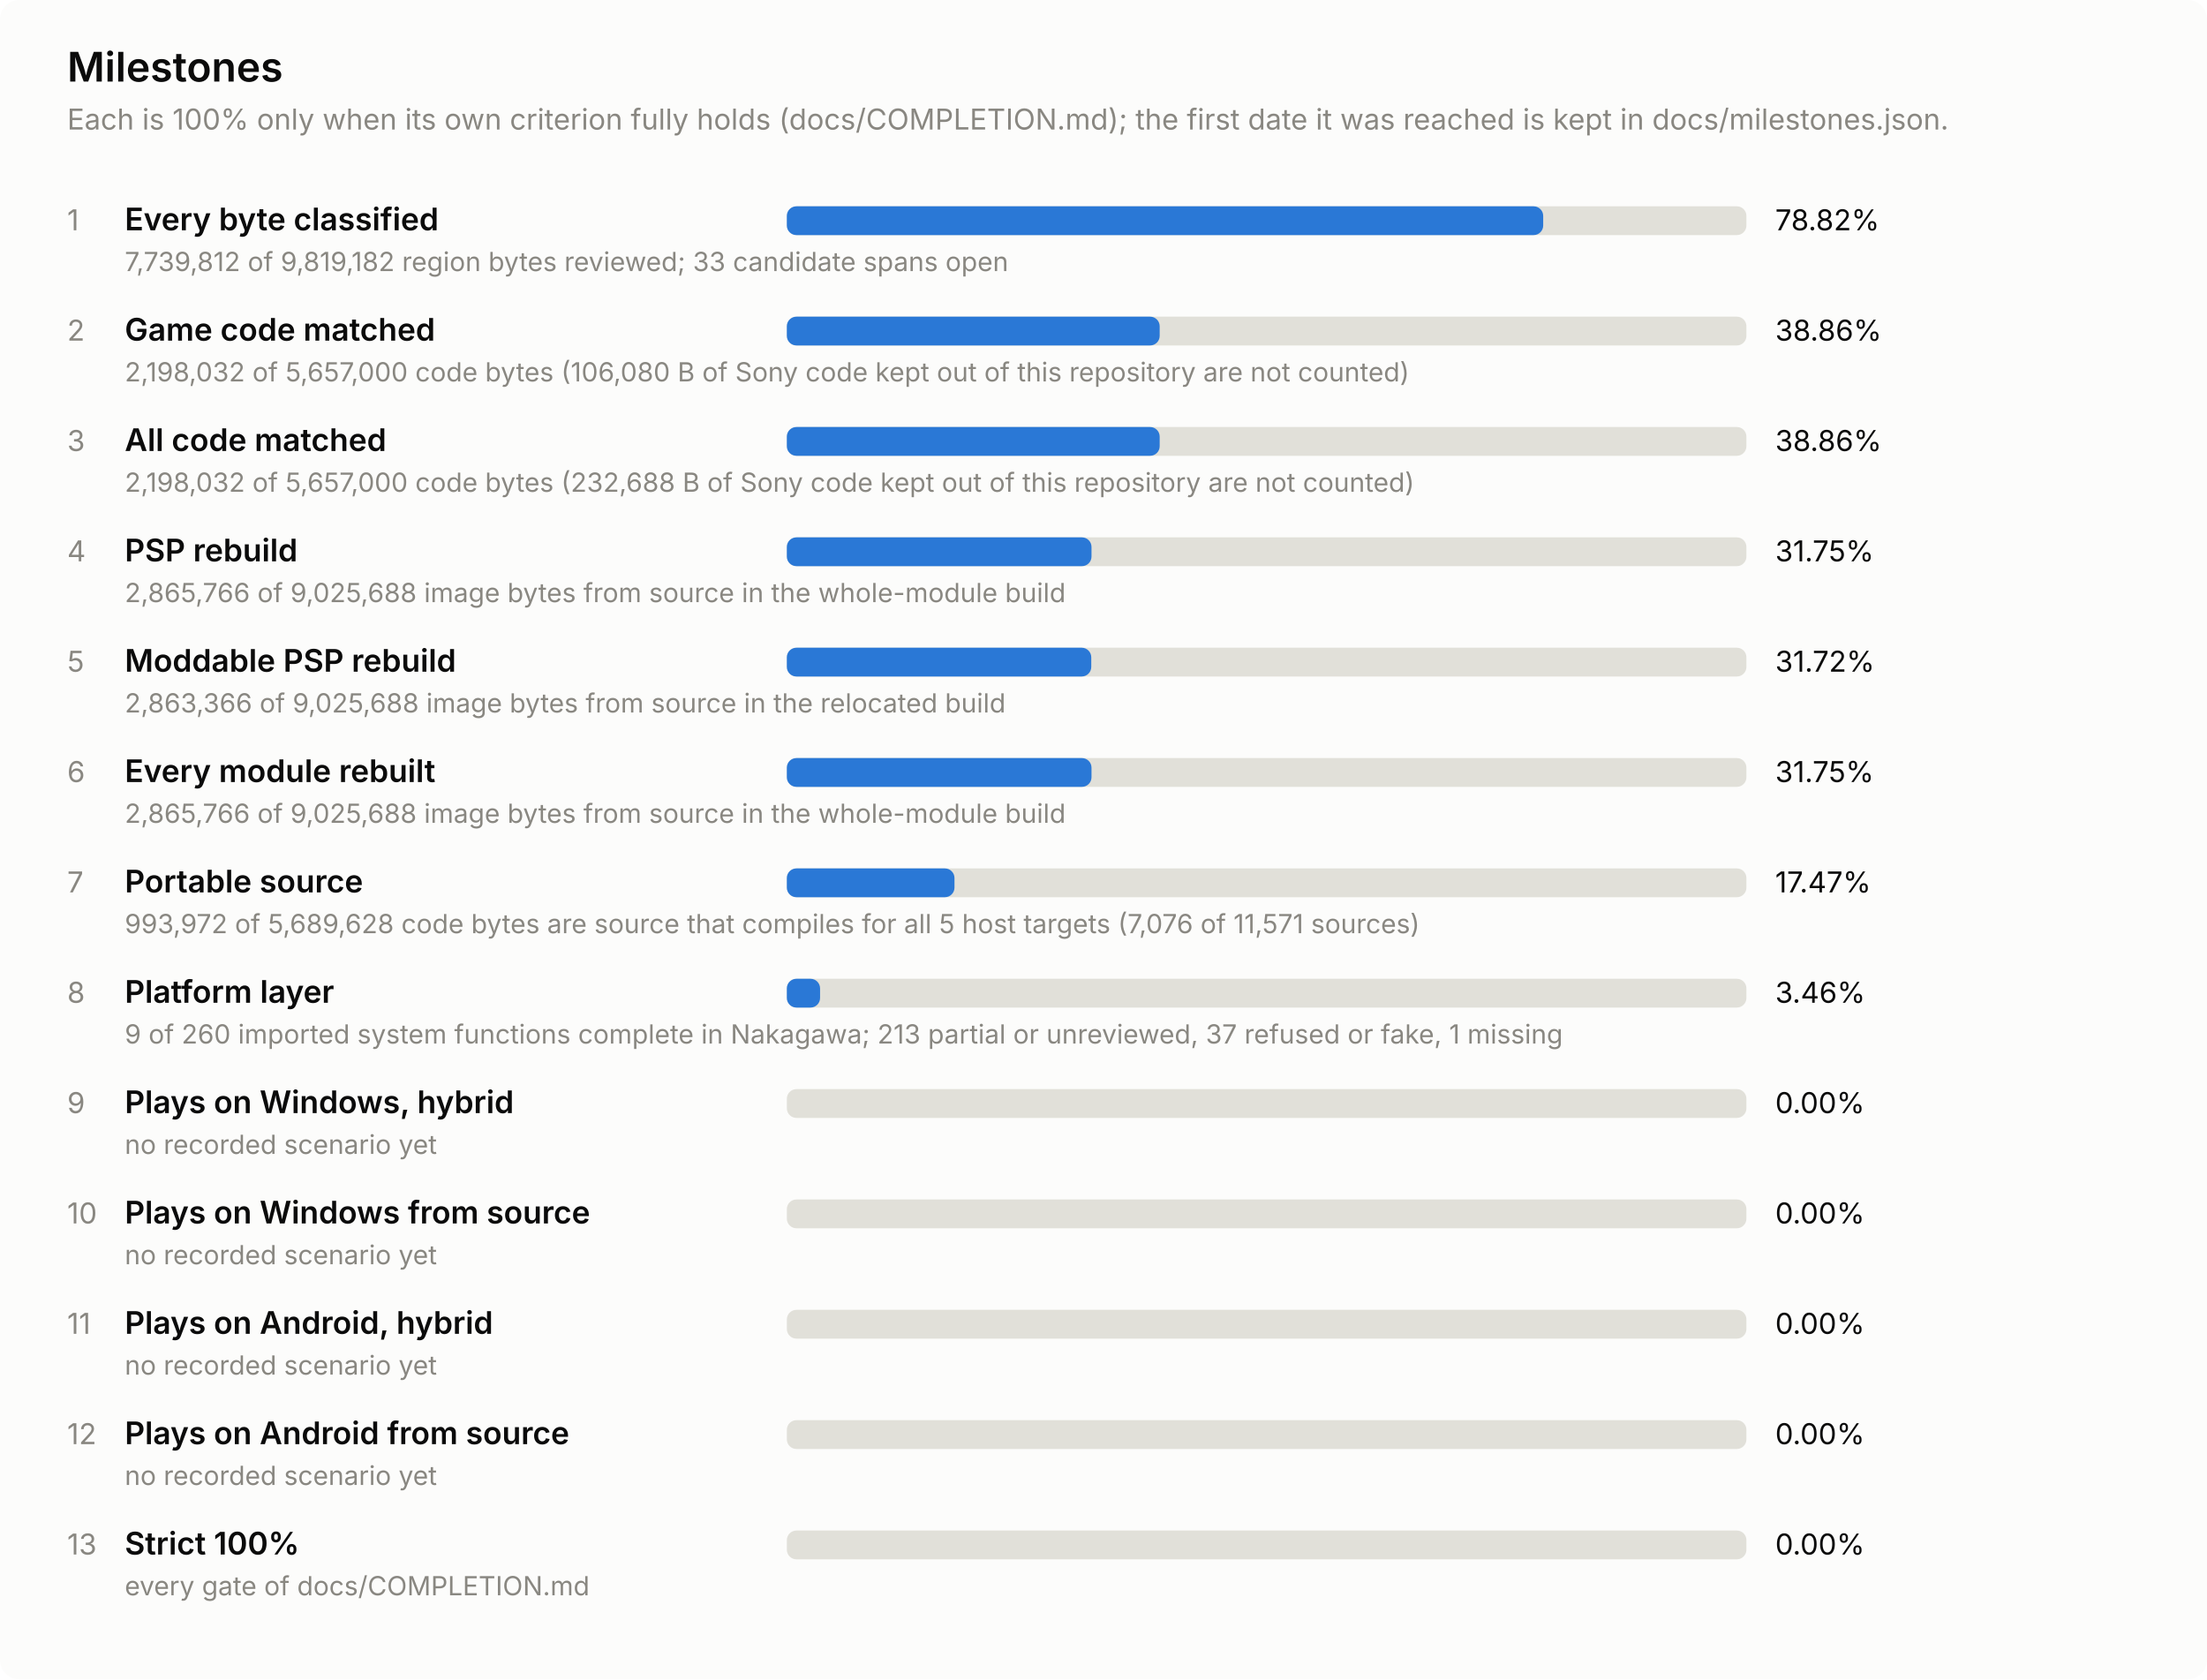
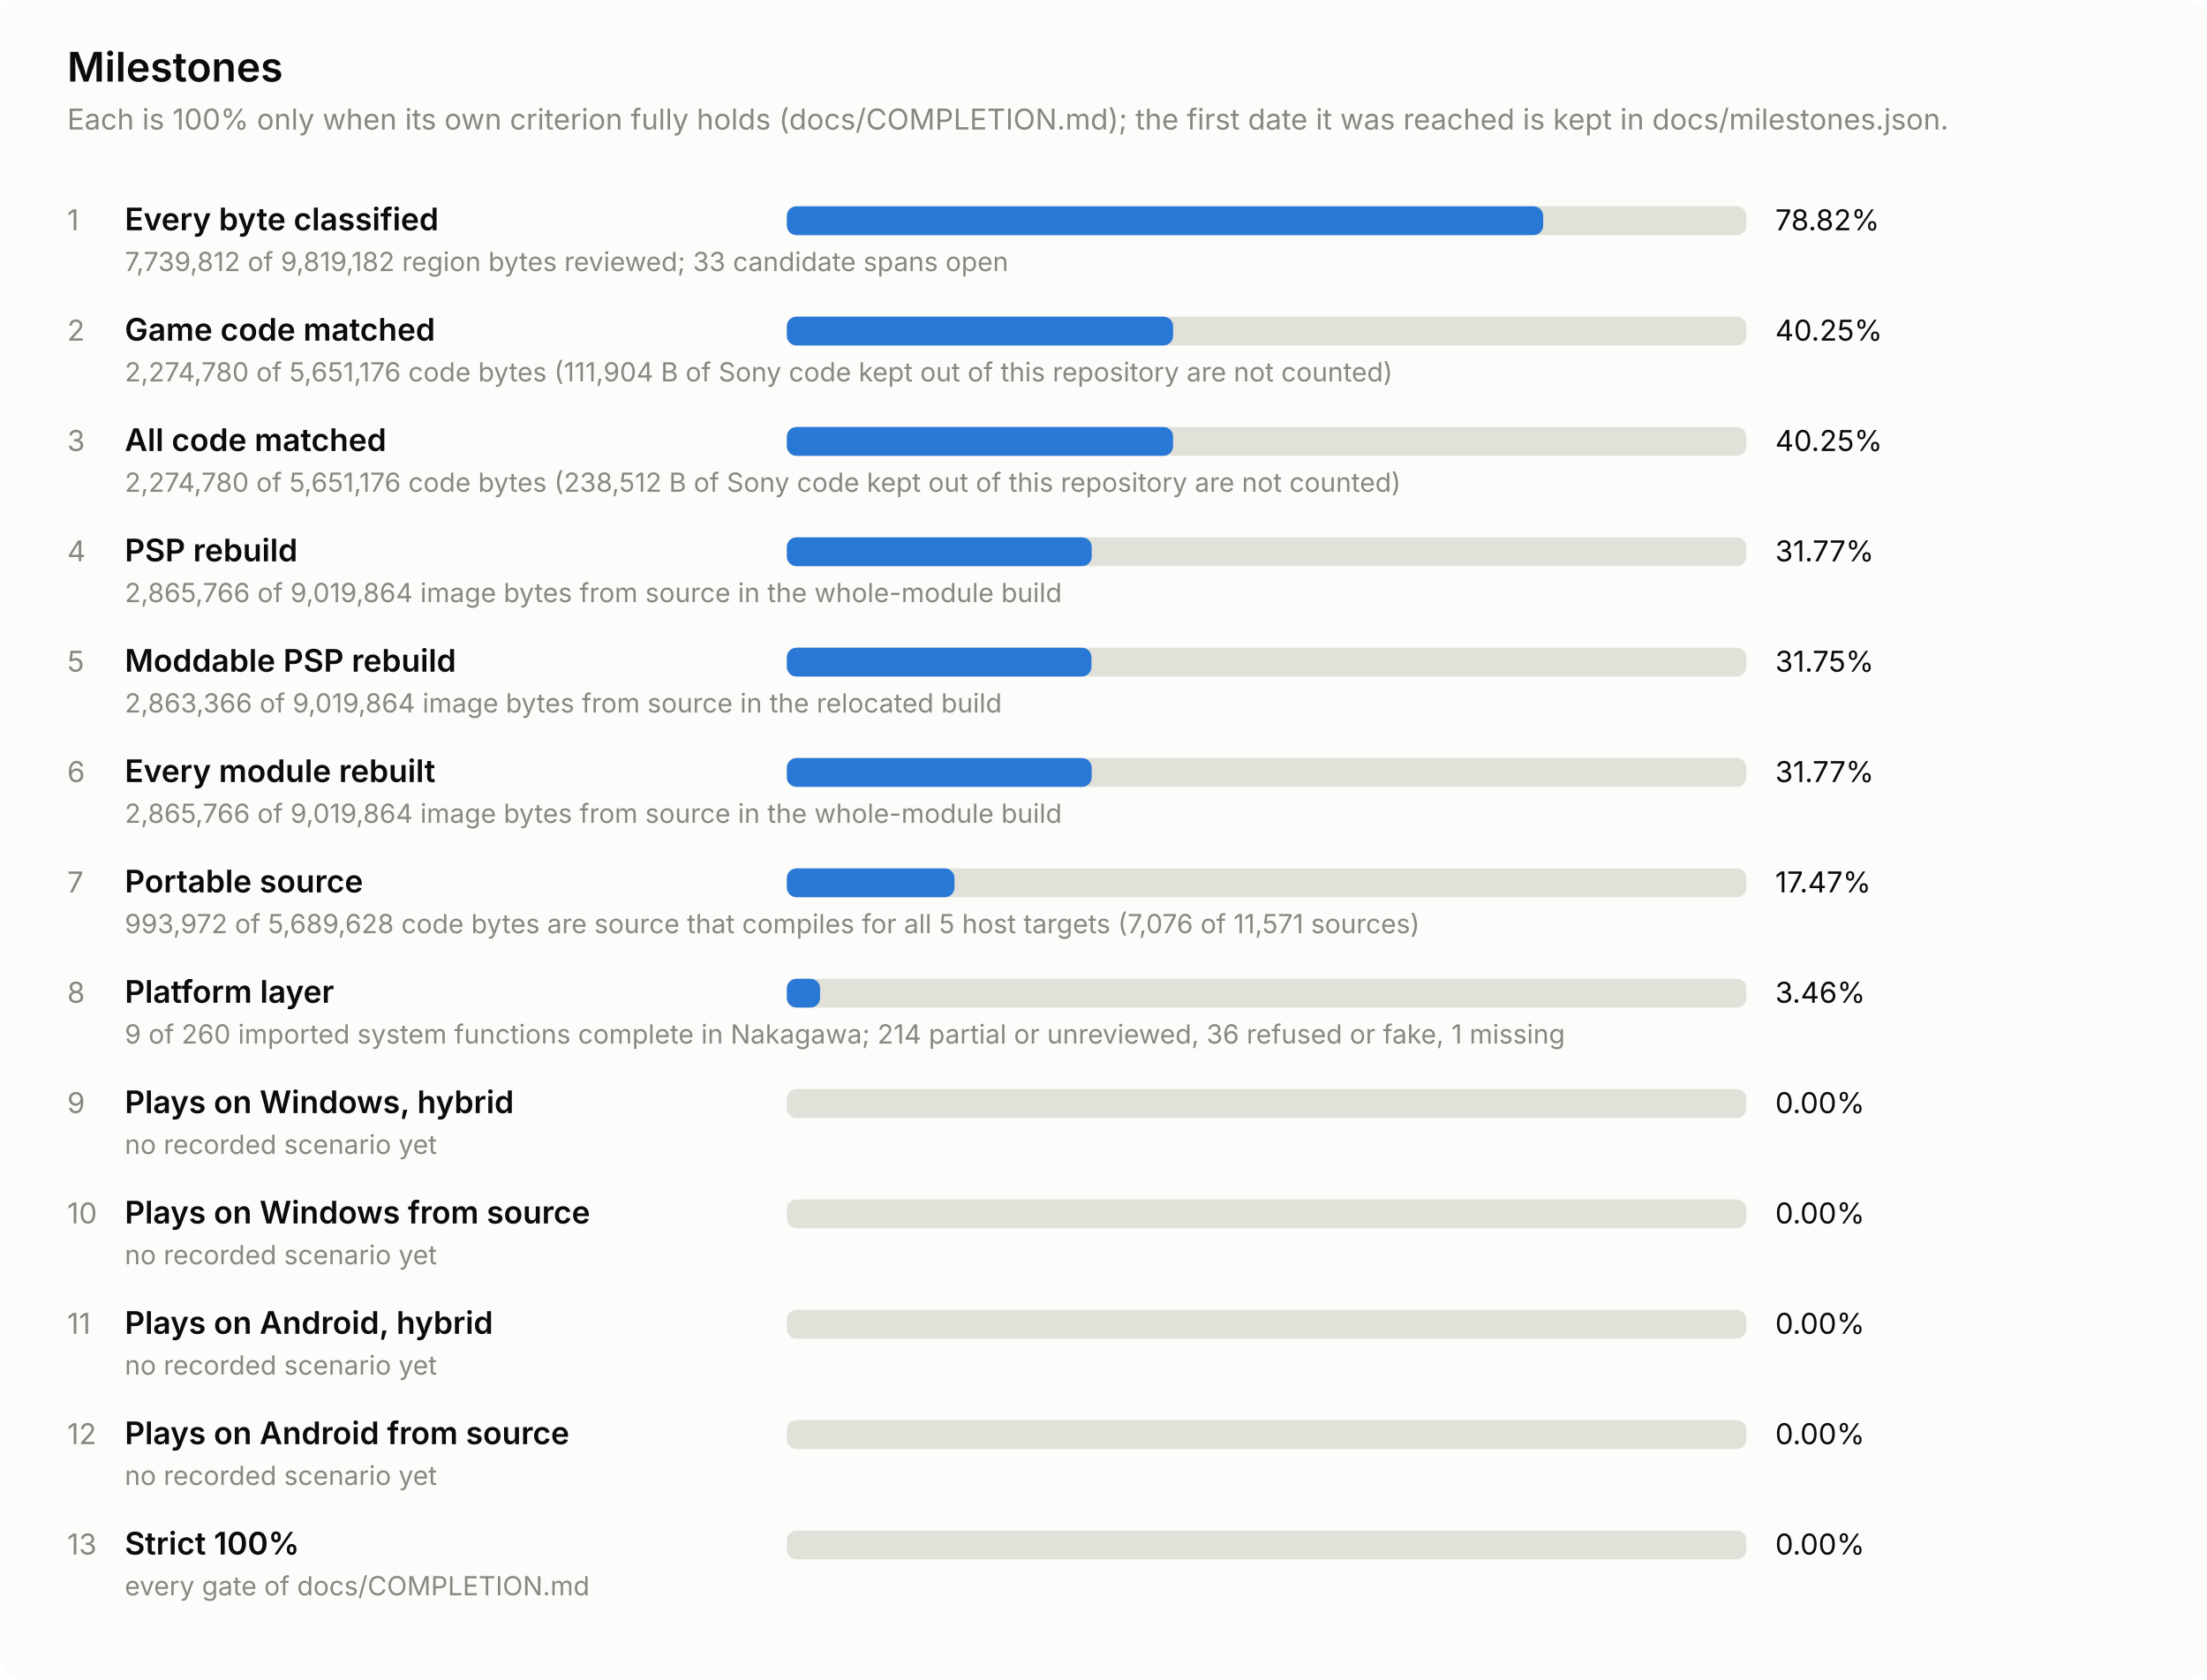
- <svg xmlns="http://www.w3.org/2000/svg" viewBox="0 0 920 700" width="920" height="700" role="img" aria-label="Milestones: Every byte classified 78.8 percent; Game code matched 38.9 percent; All code matched 38.9 percent; PSP rebuild 31.8 percent; Moddable PSP rebuild 31.7 percent; Every module rebuilt 31.8 percent; Portable source 17.5 percent; Platform layer 3.5 percent; Plays on Windows, hybrid 0.0 percent; Plays on Windows from source 0.0 percent; Plays on Android, hybrid 0.0 percent; Plays on Android from source 0.0 percent; Strict 100% 0.0 percent">
+ <svg xmlns="http://www.w3.org/2000/svg" viewBox="0 0 920 700" width="920" height="700" role="img" aria-label="Milestones: Every byte classified 78.8 percent; Game code matched 40.3 percent; All code matched 40.3 percent; PSP rebuild 31.8 percent; Moddable PSP rebuild 31.7 percent; Every module rebuilt 31.8 percent; Portable source 17.5 percent; Platform layer 3.5 percent; Plays on Windows, hybrid 0.0 percent; Plays on Windows from source 0.0 percent; Plays on Android, hybrid 0.0 percent; Plays on Android from source 0.0 percent; Strict 100% 0.0 percent">
  <style>
.bg{fill:#fcfcfb}.t1{fill:#0b0b0b}.t2{fill:#52514e}.t3{fill:#898781}.grid{stroke:#e1e0d9}.track{fill:#e1e0d9}
.ln{fill:none;stroke:#2a78d6;stroke-width:2}.ln2{fill:none;stroke:#d03b3b;stroke-width:2;stroke-dasharray:4 3}.dot{fill:#2a78d6}
text{font-family:system-ui,-apple-system,"Segoe UI",sans-serif}.num{font-variant-numeric:tabular-nums}
.hatch-line{stroke:#898781;stroke-width:1.5}
.s-matched{fill:#2a78d6}.s-lane{fill:#eb6834}.s-near{fill:#1baf7a}.s-parked{fill:#eda100}.s-blocked{fill:#d03b3b}.s-todo{fill:#c3c2b7}.s-data{fill:#6250d6}.s-kept{fill:#c3c2b7}
@media (prefers-color-scheme:dark){
.bg{fill:#1a1a19}.t1{fill:#f0efec}.t2{fill:#c3c2b7}.t3{fill:#898781}.grid{stroke:#2c2c2a}.track{fill:#2c2c2a}
.ln{stroke:#3987e5}.dot{fill:#3987e5}.hatch-line{stroke:#898781}
.s-matched{fill:#3987e5}.s-lane{fill:#d95926}.s-near{fill:#199e70}.s-parked{fill:#c98500}.s-blocked{fill:#d03b3b}.s-todo{fill:#4a4a46}.s-data{fill:#9085e9}.s-kept{fill:#4a4a46}}</style>
  <defs>
    <pattern id="hatch" patternUnits="userSpaceOnUse" width="6" height="6" patternTransform="rotate(45)">
      <rect class="s-kept" width="6" height="6" />
      <line class="hatch-line" x1="0" y1="0" x2="0" y2="6" />
    </pattern>
  </defs>
  <rect class="bg" width="920" height="700" rx="8" />
  <text class="t1" x="28" y="34" font-size="17" font-weight="600">Milestones</text>
  <text class="t3" x="28" y="54" font-size="12">Each is 100% only when its own criterion fully holds (docs/COMPLETION.md); the first date it was reached is kept in docs/milestones.json.</text>
  <text class="t3 num" x="28" y="96" font-size="12"> 1</text>
  <text class="t1" x="52" y="96" font-size="13" font-weight="600">Every byte classified</text>
  <text class="t3" x="52" y="113" font-size="11">7,739,812 of 9,819,182 region bytes reviewed; 33 candidate spans open</text>
  <rect class="track" x="328" y="86" width="400" height="12" rx="4" />
  <rect class="s-matched" x="328" y="86" width="315.29" height="12" rx="4" />
  <text class="t1 num" x="740" y="96" font-size="12">78.82%</text>
  <text class="t3 num" x="28" y="142" font-size="12"> 2</text>
  <text class="t1" x="52" y="142" font-size="13" font-weight="600">Game code matched</text>
-   <text class="t3" x="52" y="159" font-size="11">2,198,032 of 5,657,000 code bytes (106,080 B of Sony code kept out of this repository are not counted)</text>
+   <text class="t3" x="52" y="159" font-size="11">2,274,780 of 5,651,176 code bytes (111,904 B of Sony code kept out of this repository are not counted)</text>
  <rect class="track" x="328" y="132" width="400" height="12" rx="4" />
-   <rect class="s-matched" x="328" y="132" width="155.42" height="12" rx="4" />
-   <text class="t1 num" x="740" y="142" font-size="12">38.86%</text>
+   <rect class="s-matched" x="328" y="132" width="161.01" height="12" rx="4" />
+   <text class="t1 num" x="740" y="142" font-size="12">40.25%</text>
  <text class="t3 num" x="28" y="188" font-size="12"> 3</text>
  <text class="t1" x="52" y="188" font-size="13" font-weight="600">All code matched</text>
-   <text class="t3" x="52" y="205" font-size="11">2,198,032 of 5,657,000 code bytes (232,688 B of Sony code kept out of this repository are not counted)</text>
+   <text class="t3" x="52" y="205" font-size="11">2,274,780 of 5,651,176 code bytes (238,512 B of Sony code kept out of this repository are not counted)</text>
  <rect class="track" x="328" y="178" width="400" height="12" rx="4" />
-   <rect class="s-matched" x="328" y="178" width="155.42" height="12" rx="4" />
-   <text class="t1 num" x="740" y="188" font-size="12">38.86%</text>
+   <rect class="s-matched" x="328" y="178" width="161.01" height="12" rx="4" />
+   <text class="t1 num" x="740" y="188" font-size="12">40.25%</text>
  <text class="t3 num" x="28" y="234" font-size="12"> 4</text>
  <text class="t1" x="52" y="234" font-size="13" font-weight="600">PSP rebuild</text>
-   <text class="t3" x="52" y="251" font-size="11">2,865,766 of 9,025,688 image bytes from source in the whole-module build</text>
+   <text class="t3" x="52" y="251" font-size="11">2,865,766 of 9,019,864 image bytes from source in the whole-module build</text>
  <rect class="track" x="328" y="224" width="400" height="12" rx="4" />
-   <rect class="s-matched" x="328" y="224" width="127.00" height="12" rx="4" />
-   <text class="t1 num" x="740" y="234" font-size="12">31.75%</text>
+   <rect class="s-matched" x="328" y="224" width="127.09" height="12" rx="4" />
+   <text class="t1 num" x="740" y="234" font-size="12">31.77%</text>
  <text class="t3 num" x="28" y="280" font-size="12"> 5</text>
  <text class="t1" x="52" y="280" font-size="13" font-weight="600">Moddable PSP rebuild</text>
-   <text class="t3" x="52" y="297" font-size="11">2,863,366 of 9,025,688 image bytes from source in the relocated build</text>
+   <text class="t3" x="52" y="297" font-size="11">2,863,366 of 9,019,864 image bytes from source in the relocated build</text>
  <rect class="track" x="328" y="270" width="400" height="12" rx="4" />
-   <rect class="s-matched" x="328" y="270" width="126.90" height="12" rx="4" />
-   <text class="t1 num" x="740" y="280" font-size="12">31.72%</text>
+   <rect class="s-matched" x="328" y="270" width="126.98" height="12" rx="4" />
+   <text class="t1 num" x="740" y="280" font-size="12">31.75%</text>
  <text class="t3 num" x="28" y="326" font-size="12"> 6</text>
  <text class="t1" x="52" y="326" font-size="13" font-weight="600">Every module rebuilt</text>
-   <text class="t3" x="52" y="343" font-size="11">2,865,766 of 9,025,688 image bytes from source in the whole-module build</text>
+   <text class="t3" x="52" y="343" font-size="11">2,865,766 of 9,019,864 image bytes from source in the whole-module build</text>
  <rect class="track" x="328" y="316" width="400" height="12" rx="4" />
-   <rect class="s-matched" x="328" y="316" width="127.00" height="12" rx="4" />
-   <text class="t1 num" x="740" y="326" font-size="12">31.75%</text>
+   <rect class="s-matched" x="328" y="316" width="127.09" height="12" rx="4" />
+   <text class="t1 num" x="740" y="326" font-size="12">31.77%</text>
  <text class="t3 num" x="28" y="372" font-size="12"> 7</text>
  <text class="t1" x="52" y="372" font-size="13" font-weight="600">Portable source</text>
  <text class="t3" x="52" y="389" font-size="11">993,972 of 5,689,628 code bytes are source that compiles for all 5 host targets (7,076 of 11,571 sources)</text>
  <rect class="track" x="328" y="362" width="400" height="12" rx="4" />
  <rect class="s-matched" x="328" y="362" width="69.88" height="12" rx="4" />
  <text class="t1 num" x="740" y="372" font-size="12">17.47%</text>
  <text class="t3 num" x="28" y="418" font-size="12"> 8</text>
  <text class="t1" x="52" y="418" font-size="13" font-weight="600">Platform layer</text>
-   <text class="t3" x="52" y="435" font-size="11">9 of 260 imported system functions complete in Nakagawa; 213 partial or unreviewed, 37 refused or fake, 1 missing</text>
+   <text class="t3" x="52" y="435" font-size="11">9 of 260 imported system functions complete in Nakagawa; 214 partial or unreviewed, 36 refused or fake, 1 missing</text>
  <rect class="track" x="328" y="408" width="400" height="12" rx="4" />
  <rect class="s-matched" x="328" y="408" width="13.85" height="12" rx="4" />
  <text class="t1 num" x="740" y="418" font-size="12">3.46%</text>
  <text class="t3 num" x="28" y="464" font-size="12"> 9</text>
  <text class="t1" x="52" y="464" font-size="13" font-weight="600">Plays on Windows, hybrid</text>
  <text class="t3" x="52" y="481" font-size="11">no recorded scenario yet</text>
  <rect class="track" x="328" y="454" width="400" height="12" rx="4" />
  <text class="t1 num" x="740" y="464" font-size="12">0.00%</text>
  <text class="t3 num" x="28" y="510" font-size="12">10</text>
  <text class="t1" x="52" y="510" font-size="13" font-weight="600">Plays on Windows from source</text>
  <text class="t3" x="52" y="527" font-size="11">no recorded scenario yet</text>
  <rect class="track" x="328" y="500" width="400" height="12" rx="4" />
  <text class="t1 num" x="740" y="510" font-size="12">0.00%</text>
  <text class="t3 num" x="28" y="556" font-size="12">11</text>
  <text class="t1" x="52" y="556" font-size="13" font-weight="600">Plays on Android, hybrid</text>
  <text class="t3" x="52" y="573" font-size="11">no recorded scenario yet</text>
  <rect class="track" x="328" y="546" width="400" height="12" rx="4" />
  <text class="t1 num" x="740" y="556" font-size="12">0.00%</text>
  <text class="t3 num" x="28" y="602" font-size="12">12</text>
  <text class="t1" x="52" y="602" font-size="13" font-weight="600">Plays on Android from source</text>
  <text class="t3" x="52" y="619" font-size="11">no recorded scenario yet</text>
  <rect class="track" x="328" y="592" width="400" height="12" rx="4" />
  <text class="t1 num" x="740" y="602" font-size="12">0.00%</text>
  <text class="t3 num" x="28" y="648" font-size="12">13</text>
  <text class="t1" x="52" y="648" font-size="13" font-weight="600">Strict 100%</text>
  <text class="t3" x="52" y="665" font-size="11">every gate of docs/COMPLETION.md</text>
  <rect class="track" x="328" y="638" width="400" height="12" rx="4" />
  <text class="t1 num" x="740" y="648" font-size="12">0.00%</text>
</svg>
